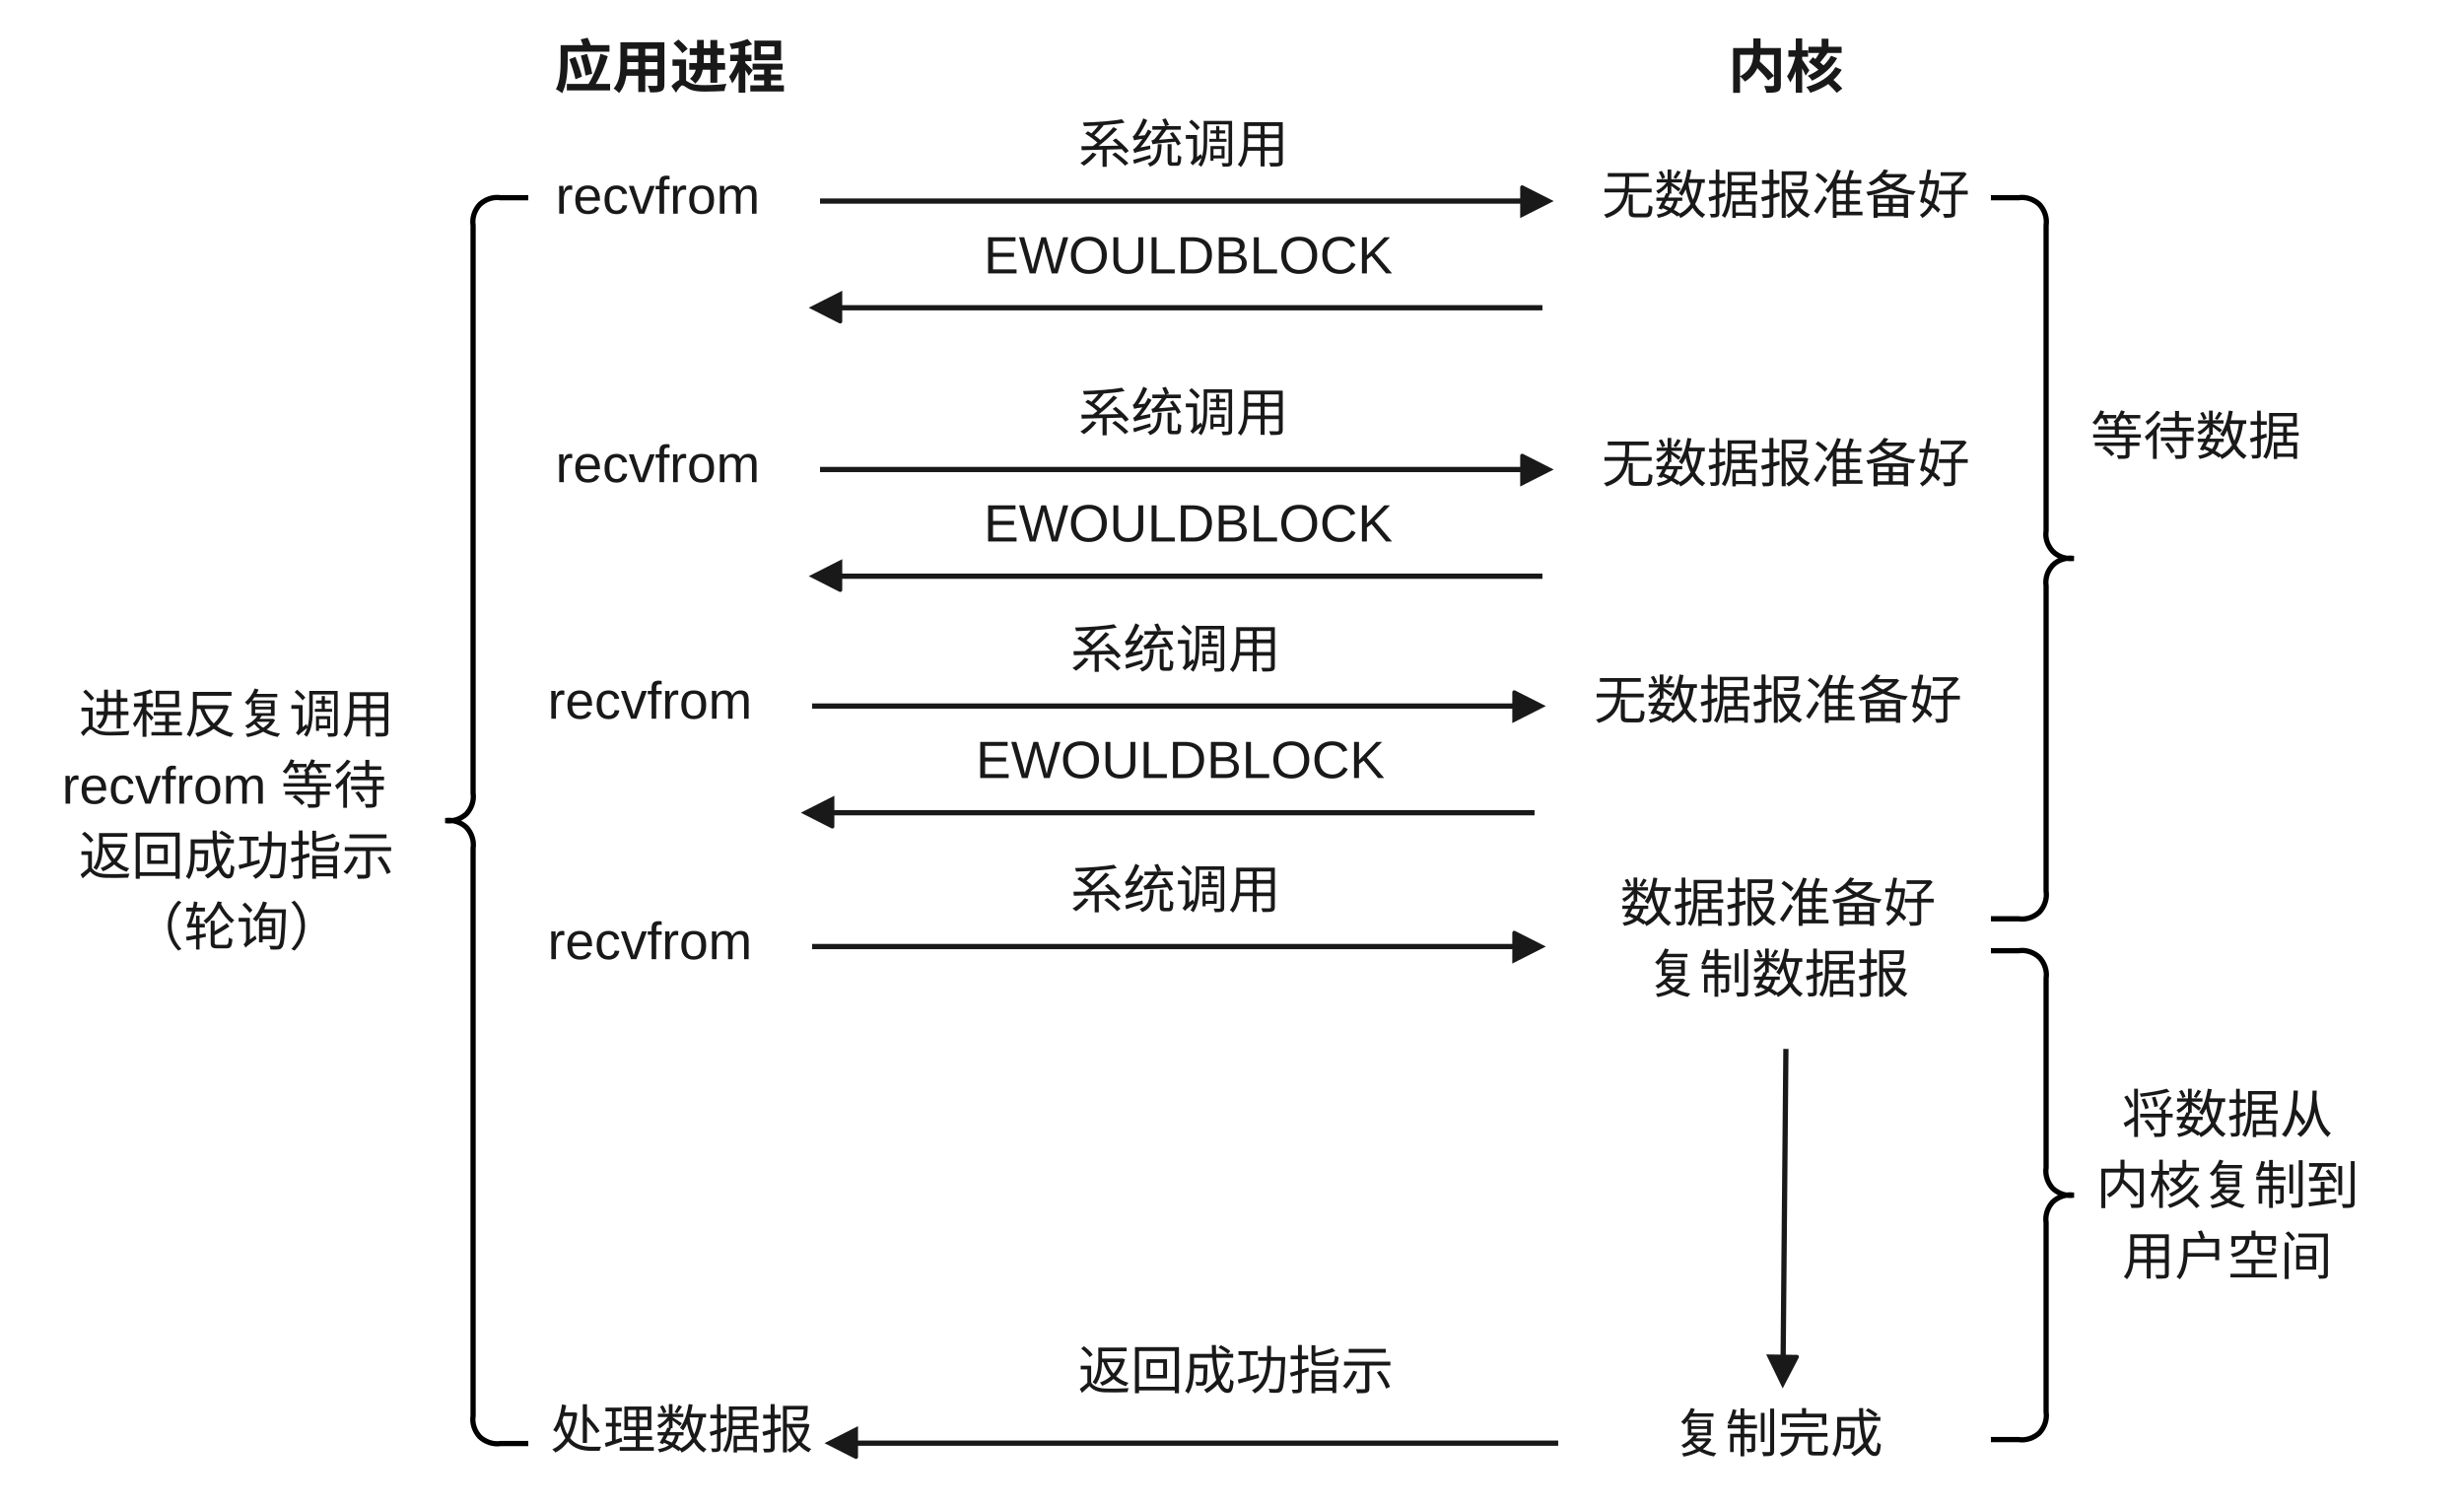
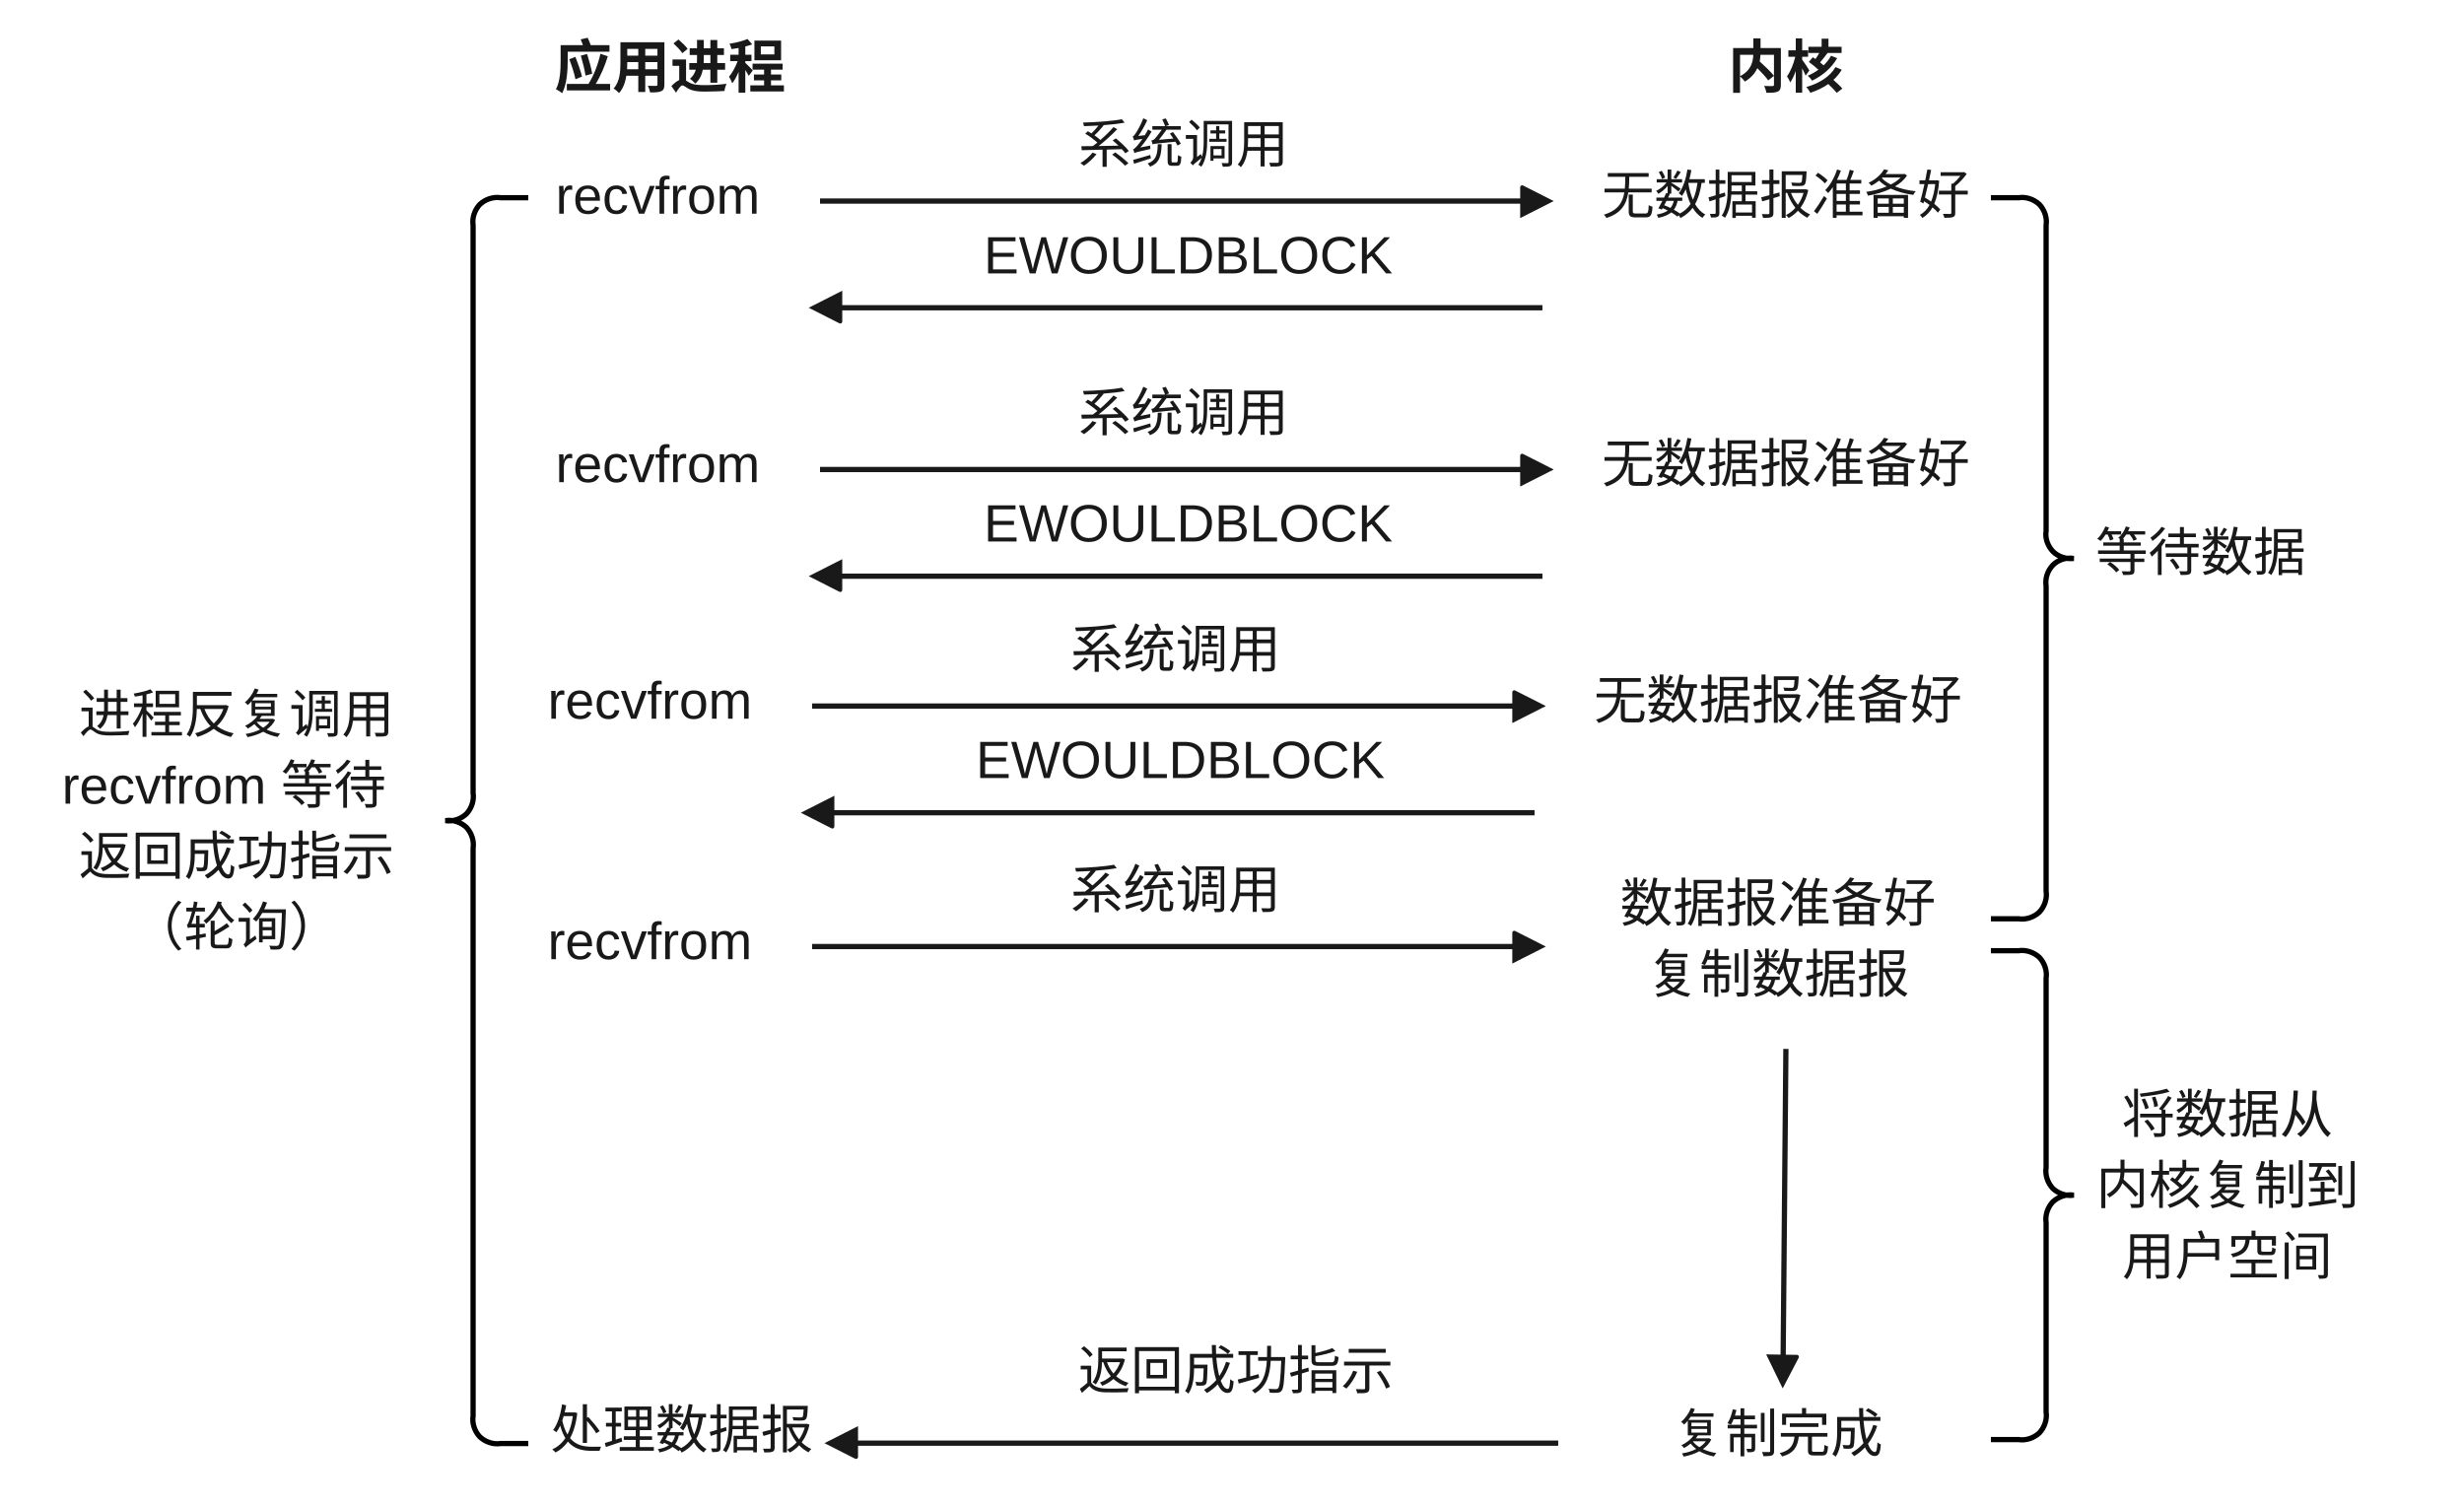
- <svg xmlns="http://www.w3.org/2000/svg" width="625" viewBox="0 0 625 382" height="382">
+ <svg xmlns="http://www.w3.org/2000/svg" viewBox="0 0 625 382" height="382" width="625">
  <defs />
  <g transform="translate(-194.76,-286.94)">
-     <g transform="translate(304.6868,286.9421)" id="shape1">
-       <text style="fill:#191919;font-family:微软雅黑,PingFang SC,Mircrosoft YaHei,Arial;font-size:11.00pt;font-weight:bold" xml:space="preserve">
-         <tspan style="font-family:微软雅黑,PingFang SC,Mircrosoft YaHei,Arial" x="30.7" y="22.2">应用进程</tspan>
+     <g transform="translate(304.687,286.942)" id="shape1">
+       <text xml:space="preserve" style="fill:#191919;font-family:微软雅黑,PingFang SC,Mircrosoft YaHei,Arial;font-size:11.00pt;font-weight:bold">
+         <tspan y="22.2" x="30.7" style="font-family:微软雅黑,PingFang SC,Mircrosoft YaHei,Arial">应用进程</tspan>
      </text>
    </g>
-     <g transform="translate(304.6868,320.9421)" id="shape2">
-       <text style="fill:#191919;font-family:微软雅黑,PingFang SC,Mircrosoft YaHei,Arial;font-size:10.00pt" xml:space="preserve">
-         <tspan style="font-family:微软雅黑,PingFang SC,Mircrosoft YaHei,Arial" x="31.0" y="20.2">recvfrom</tspan>
+     <g transform="translate(304.687,320.942)" id="shape2">
+       <text xml:space="preserve" style="fill:#191919;font-family:微软雅黑,PingFang SC,Mircrosoft YaHei,Arial;font-size:10.00pt">
+         <tspan y="20.2" x="31.0" style="font-family:微软雅黑,PingFang SC,Mircrosoft YaHei,Arial">recvfrom</tspan>
      </text>
    </g>
-     <g transform="translate(587.7598,286.9421)" id="shape3">
-       <text style="fill:#191919;font-family:微软雅黑,PingFang SC,Mircrosoft YaHei,Arial;font-size:11.00pt;font-weight:bold" xml:space="preserve">
-         <tspan style="font-family:微软雅黑,PingFang SC,Mircrosoft YaHei,Arial" x="45.3" y="22.2">内核</tspan>
+     <g transform="translate(587.76,286.942)" id="shape3">
+       <text xml:space="preserve" style="fill:#191919;font-family:微软雅黑,PingFang SC,Mircrosoft YaHei,Arial;font-size:11.00pt;font-weight:bold">
+         <tspan y="22.2" x="45.3" style="font-family:微软雅黑,PingFang SC,Mircrosoft YaHei,Arial">内核</tspan>
      </text>
    </g>
-     <g transform="translate(587.7598,320.9421)" id="shape4">
-       <text style="fill:#191919;font-family:微软雅黑,PingFang SC,Mircrosoft YaHei,Arial;font-size:10.00pt" xml:space="preserve">
-         <tspan style="font-family:微软雅黑,PingFang SC,Mircrosoft YaHei,Arial" x="13.3" y="20.2">无数据报准备好</tspan>
+     <g transform="translate(587.76,320.942)" id="shape4">
+       <text xml:space="preserve" style="fill:#191919;font-family:微软雅黑,PingFang SC,Mircrosoft YaHei,Arial;font-size:10.00pt">
+         <tspan y="20.2" x="13.3" style="font-family:微软雅黑,PingFang SC,Mircrosoft YaHei,Arial">无数据报准备好</tspan>
      </text>
    </g>
-     <g transform="translate(402.7598,337.9421)" id="shape5">
-       <path fill="none" stroke-width="1.333" stroke="#191919" d="M.0,.0L178.1,.0" />
-       <path fill="#191919" stroke-width="1" stroke="#191919" d="M178.1,-3.5L185.0,.0L178.1,3.5L178.1,-3.5" stroke-linecap="round" />
+     <g transform="translate(402.76,337.942)" id="shape5">
+       <path stroke-width="1.333" fill="none" stroke="#191919" d="M.0,.0L178.1,.0" />
+       <path stroke-width="1" fill="#191919" stroke="#191919" stroke-linecap="round" d="M178.1,-3.5L185.0,.0L178.1,3.5L178.1,-3.5" />
    </g>
-     <g transform="translate(647.7598,553)" id="shape6">
-       <path fill="none" stroke-width="1.333" stroke="#191919" d="M.0,.0L-0.7,78.1" />
-       <path fill="#191919" stroke-width="1" stroke="#191919" d="M2.8,78.1L-0.8,85.0L-4.2,78.0L2.8,78.1" stroke-linecap="round" />
+     <g transform="translate(647.76,553)" id="shape6">
+       <path stroke-width="1.333" fill="none" stroke="#191919" d="M.0,.0L-0.7,78.1" />
+       <path stroke-width="1" fill="#191919" stroke="#191919" stroke-linecap="round" d="M2.8,78.1L-0.8,85.0L-4.2,78.0L2.8,78.1" />
    </g>
    <g transform="translate(435,308)" id="shape7">
-       <text style="fill:#191919;font-family:微软雅黑,PingFang SC,Mircrosoft YaHei,Arial;font-size:10.00pt" xml:space="preserve">
-         <tspan style="font-family:微软雅黑,PingFang SC,Mircrosoft YaHei,Arial" x="33.3" y="20.2">系统调用</tspan>
+       <text xml:space="preserve" style="fill:#191919;font-family:微软雅黑,PingFang SC,Mircrosoft YaHei,Arial;font-size:10.00pt">
+         <tspan y="20.2" x="33.3" style="font-family:微软雅黑,PingFang SC,Mircrosoft YaHei,Arial">系统调用</tspan>
      </text>
    </g>
-     <g transform="translate(585.7598,635.0921)" id="shape8">
-       <text style="fill:#191919;font-family:微软雅黑,PingFang SC,Mircrosoft YaHei,Arial;font-size:10.00pt" xml:space="preserve">
-         <tspan style="font-family:微软雅黑,PingFang SC,Mircrosoft YaHei,Arial" x="33.3" y="20.2">复制完成</tspan>
+     <g transform="translate(585.76,635.092)" id="shape8">
+       <text xml:space="preserve" style="fill:#191919;font-family:微软雅黑,PingFang SC,Mircrosoft YaHei,Arial;font-size:10.00pt">
+         <tspan y="20.2" x="33.3" style="font-family:微软雅黑,PingFang SC,Mircrosoft YaHei,Arial">复制完成</tspan>
      </text>
    </g>
-     <path fill="none" stroke-width="1.333" stroke="#000000" transform="translate(699.7598,337.0921)" d="M.0,.0L7.0,.0C8.9,-0.3,10.9,.4,12.3,1.7C13.6,3.1,14.3,5.1,14.0,7.0L14.0,84.5C13.7,86.4,14.4,88.3,15.7,89.7C17.1,91.1,19.1,91.7,21.0,91.5C19.1,91.2,17.1,91.8,15.7,93.2C14.4,94.6,13.7,96.5,14.0,98.5L14.0,175.9C14.3,177.8,13.6,179.8,12.3,181.2C10.9,182.5,8.9,183.2,7.0,182.9L.0,182.9" id="shape9" />
-     <g transform="translate(691.7598,382.0921)" id="shape10">
-       <text style="fill:#191919;font-family:微软雅黑,PingFang SC,Mircrosoft YaHei,Arial;font-size:10.00pt" xml:space="preserve">
-         <tspan style="font-family:微软雅黑,PingFang SC,Mircrosoft YaHei,Arial" x="33.3" y="20.2">等待数据</tspan>
+     <path stroke-width="1.333" fill="none" stroke="#000000" transform="translate(699.76,337.092)" d="M.0,.0L7.0,.0C8.9,-0.3,10.9,.4,12.3,1.7C13.6,3.1,14.3,5.1,14.0,7.0L14.0,84.5C13.7,86.4,14.4,88.3,15.7,89.7C17.1,91.1,19.1,91.7,21.0,91.5C19.1,91.2,17.1,91.8,15.7,93.2C14.4,94.6,13.7,96.5,14.0,98.5L14.0,175.9C14.3,177.8,13.6,179.8,12.3,181.2C10.9,182.5,8.9,183.2,7.0,182.9L.0,182.9" id="shape9" />
+     <g transform="translate(693,411.546)" id="shape10">
+       <text xml:space="preserve" style="fill:#191919;font-family:微软雅黑,PingFang SC,Mircrosoft YaHei,Arial;font-size:10.00pt">
+         <tspan y="20.2" x="33.3" style="font-family:微软雅黑,PingFang SC,Mircrosoft YaHei,Arial">等待数据</tspan>
      </text>
    </g>
-     <path fill="none" stroke-width="1.333" stroke="#000000" transform="translate(699.7598,528.0921)" d="M.0,.0L7.0,.0C8.9,-0.3,10.9,.4,12.3,1.7C13.6,3.1,14.3,5.1,14.0,7.0L14.0,55.0C13.7,56.9,14.4,58.9,15.7,60.3C17.1,61.6,19.1,62.3,21.0,62.0C19.1,61.7,17.1,62.4,15.7,63.7C14.4,65.1,13.7,67.1,14.0,69.0L14.0,117.0C14.3,118.9,13.6,120.9,12.3,122.3C10.9,123.6,8.9,124.3,7.0,124.0L.0,124.0" id="shape11" />
-     <g transform="translate(699.7598,553.5921)" id="shape12">
-       <text style="fill:#191919;font-family:微软雅黑,PingFang SC,Mircrosoft YaHei,Arial;font-size:10.00pt" xml:space="preserve">
-         <tspan style="font-family:微软雅黑,PingFang SC,Mircrosoft YaHei,Arial" x="33.3" y="20.7">将数据从</tspan>
-         <tspan style="font-family:微软雅黑,PingFang SC,Mircrosoft YaHei,Arial" x="26.7" y="38.7">内核复制到</tspan>
-         <tspan style="font-family:微软雅黑,PingFang SC,Mircrosoft YaHei,Arial" x="33.3" y="56.7">用户空间</tspan>
+     <path stroke-width="1.333" fill="none" stroke="#000000" transform="translate(699.76,528.092)" d="M.0,.0L7.0,.0C8.9,-0.3,10.9,.4,12.3,1.7C13.6,3.1,14.3,5.1,14.0,7.0L14.0,55.0C13.7,56.9,14.4,58.9,15.7,60.3C17.1,61.6,19.1,62.3,21.0,62.0C19.1,61.7,17.1,62.4,15.7,63.7C14.4,65.1,13.7,67.1,14.0,69.0L14.0,117.0C14.3,118.9,13.6,120.9,12.3,122.3C10.9,123.6,8.9,124.3,7.0,124.0L.0,124.0" id="shape11" />
+     <g transform="translate(699.76,553.592)" id="shape12">
+       <text xml:space="preserve" style="fill:#191919;font-family:微软雅黑,PingFang SC,Mircrosoft YaHei,Arial;font-size:10.00pt">
+         <tspan y="20.7" x="33.3" style="font-family:微软雅黑,PingFang SC,Mircrosoft YaHei,Arial">将数据从</tspan>
+         <tspan y="38.7" x="26.7" style="font-family:微软雅黑,PingFang SC,Mircrosoft YaHei,Arial">内核复制到</tspan>
+         <tspan y="56.7" x="33.3" style="font-family:微软雅黑,PingFang SC,Mircrosoft YaHei,Arial">用户空间</tspan>
      </text>
    </g>
-     <g transform="translate(307.6868,634.0921)" id="shape13">
-       <text style="fill:#191919;font-family:微软雅黑,PingFang SC,Mircrosoft YaHei,Arial;font-size:10.00pt" xml:space="preserve">
-         <tspan style="font-family:微软雅黑,PingFang SC,Mircrosoft YaHei,Arial" x="26.7" y="20.2">处理数据报</tspan>
+     <g transform="translate(307.687,634.092)" id="shape13">
+       <text xml:space="preserve" style="fill:#191919;font-family:微软雅黑,PingFang SC,Mircrosoft YaHei,Arial;font-size:10.00pt">
+         <tspan y="20.2" x="26.7" style="font-family:微软雅黑,PingFang SC,Mircrosoft YaHei,Arial">处理数据报</tspan>
      </text>
    </g>
-     <path fill="none" stroke-width="1.333" stroke="#000000" transform="matrix(-1,0,0,1,328.7598,337.0921)" d="M.0,.0L7.0,.0C8.9,-0.3,10.9,.4,12.3,1.7C13.6,3.1,14.3,5.1,14.0,7.0L14.0,151.0C13.7,152.9,14.4,154.9,15.7,156.3C17.1,157.6,19.1,158.3,21.0,158.0C19.1,157.7,17.1,158.4,15.7,159.7C14.4,161.1,13.7,163.1,14.0,165.0L14.0,309.0C14.3,310.9,13.6,312.9,12.3,314.3C10.9,315.6,8.9,316.3,7.0,316.0L.0,316.0" id="shape14" />
-     <g transform="translate(194.7598,452.0921)" id="shape15">
-       <text style="fill:#191919;font-family:微软雅黑,PingFang SC,Mircrosoft YaHei,Arial;font-size:10.00pt" xml:space="preserve">
-         <tspan style="font-family:微软雅黑,PingFang SC,Mircrosoft YaHei,Arial" x="20.0" y="20.7">进程反复调用</tspan>
-         <tspan style="font-family:微软雅黑,PingFang SC,Mircrosoft YaHei,Arial" x="15.7" y="38.7">recvfrom 等待</tspan>
-         <tspan style="font-family:微软雅黑,PingFang SC,Mircrosoft YaHei,Arial" x="20.0" y="56.7">返回成功指示</tspan>
-         <tspan style="font-family:微软雅黑,PingFang SC,Mircrosoft YaHei,Arial" x="33.3" y="74.7">（轮询）</tspan>
+     <path stroke-width="1.333" fill="none" stroke="#000000" transform="matrix(-1,0,0,1,328.76,337.092)" d="M.0,.0L7.0,.0C8.9,-0.3,10.9,.4,12.3,1.7C13.6,3.1,14.3,5.1,14.0,7.0L14.0,151.0C13.7,152.9,14.4,154.9,15.7,156.3C17.1,157.6,19.1,158.3,21.0,158.0C19.1,157.7,17.1,158.4,15.7,159.7C14.4,161.1,13.7,163.1,14.0,165.0L14.0,309.0C14.3,310.9,13.6,312.9,12.3,314.3C10.9,315.6,8.9,316.3,7.0,316.0L.0,316.0" id="shape14" />
+     <g transform="translate(194.76,452.092)" id="shape15">
+       <text xml:space="preserve" style="fill:#191919;font-family:微软雅黑,PingFang SC,Mircrosoft YaHei,Arial;font-size:10.00pt">
+         <tspan y="20.7" x="20.0" style="font-family:微软雅黑,PingFang SC,Mircrosoft YaHei,Arial">进程反复调用</tspan>
+         <tspan y="38.7" x="15.7" style="font-family:微软雅黑,PingFang SC,Mircrosoft YaHei,Arial">recvfrom 等待</tspan>
+         <tspan y="56.7" x="20.0" style="font-family:微软雅黑,PingFang SC,Mircrosoft YaHei,Arial">返回成功指示</tspan>
+         <tspan y="74.7" x="33.3" style="font-family:微软雅黑,PingFang SC,Mircrosoft YaHei,Arial">（轮询）</tspan>
      </text>
    </g>
-     <g transform="translate(448.2228,619.0921)" id="shape16">
-       <text style="fill:#191919;font-family:微软雅黑,PingFang SC,Mircrosoft YaHei,Arial;font-size:10.00pt" xml:space="preserve">
-         <tspan style="font-family:微软雅黑,PingFang SC,Mircrosoft YaHei,Arial" x="20.0" y="20.2">返回成功指示</tspan>
+     <g transform="translate(448.223,619.092)" id="shape16">
+       <text xml:space="preserve" style="fill:#191919;font-family:微软雅黑,PingFang SC,Mircrosoft YaHei,Arial;font-size:10.00pt">
+         <tspan y="20.2" x="20.0" style="font-family:微软雅黑,PingFang SC,Mircrosoft YaHei,Arial">返回成功指示</tspan>
      </text>
    </g>
    <g transform="translate(401,365)" id="shape17">
-       <path fill="none" stroke-width="1.333" stroke="#191919" d="M6.9,.0L185.0,.0" />
-       <path fill="#191919" stroke-width="1" stroke="#191919" d="M6.9,3.5L.0,.0L6.9,-3.5L6.9,3.5" stroke-linecap="round" />
+       <path stroke-width="1.333" fill="none" stroke="#191919" d="M6.9,.0L185.0,.0" />
+       <path stroke-width="1" fill="#191919" stroke="#191919" stroke-linecap="round" d="M6.9,3.5L.0,.0L6.9,-3.5L6.9,3.5" />
    </g>
-     <g transform="translate(434.9993,336.0921)" id="shape18">
-       <text style="fill:#191919;font-family:微软雅黑,PingFang SC,Mircrosoft YaHei,Arial;font-size:10.00pt" xml:space="preserve">
-         <tspan style="font-family:微软雅黑,PingFang SC,Mircrosoft YaHei,Arial" x="9.3" y="20.2">EWOULDBLOCK</tspan>
+     <g transform="translate(434.999,336.092)" id="shape18">
+       <text xml:space="preserve" style="fill:#191919;font-family:微软雅黑,PingFang SC,Mircrosoft YaHei,Arial;font-size:10.00pt">
+         <tspan y="20.2" x="9.3" style="font-family:微软雅黑,PingFang SC,Mircrosoft YaHei,Arial">EWOULDBLOCK</tspan>
      </text>
    </g>
-     <g transform="translate(304.6863,389.0341)" id="shape19">
-       <text style="fill:#191919;font-family:微软雅黑,PingFang SC,Mircrosoft YaHei,Arial;font-size:10.00pt" xml:space="preserve">
-         <tspan style="font-family:微软雅黑,PingFang SC,Mircrosoft YaHei,Arial" x="31.0" y="20.2">recvfrom</tspan>
+     <g transform="translate(304.686,389.034)" id="shape19">
+       <text xml:space="preserve" style="fill:#191919;font-family:微软雅黑,PingFang SC,Mircrosoft YaHei,Arial;font-size:10.00pt">
+         <tspan y="20.2" x="31.0" style="font-family:微软雅黑,PingFang SC,Mircrosoft YaHei,Arial">recvfrom</tspan>
      </text>
    </g>
-     <g transform="translate(587.7593,389.0341)" id="shape20">
-       <text style="fill:#191919;font-family:微软雅黑,PingFang SC,Mircrosoft YaHei,Arial;font-size:10.00pt" xml:space="preserve">
-         <tspan style="font-family:微软雅黑,PingFang SC,Mircrosoft YaHei,Arial" x="13.3" y="20.2">无数据报准备好</tspan>
+     <g transform="translate(587.759,389.034)" id="shape20">
+       <text xml:space="preserve" style="fill:#191919;font-family:微软雅黑,PingFang SC,Mircrosoft YaHei,Arial;font-size:10.00pt">
+         <tspan y="20.2" x="13.3" style="font-family:微软雅黑,PingFang SC,Mircrosoft YaHei,Arial">无数据报准备好</tspan>
      </text>
    </g>
-     <g transform="translate(402.7593,406.0341)" id="shape21">
-       <path fill="none" stroke-width="1.333" stroke="#191919" d="M.0,.0L178.1,.0" />
-       <path fill="#191919" stroke-width="1" stroke="#191919" d="M178.1,-3.5L185.0,.0L178.1,3.5L178.1,-3.5" stroke-linecap="round" />
+     <g transform="translate(402.759,406.034)" id="shape21">
+       <path stroke-width="1.333" fill="none" stroke="#191919" d="M.0,.0L178.1,.0" />
+       <path stroke-width="1" fill="#191919" stroke="#191919" stroke-linecap="round" d="M178.1,-3.5L185.0,.0L178.1,3.5L178.1,-3.5" />
    </g>
-     <g transform="translate(434.9993,376.0921)" id="shape22">
-       <text style="fill:#191919;font-family:微软雅黑,PingFang SC,Mircrosoft YaHei,Arial;font-size:10.00pt" xml:space="preserve">
-         <tspan style="font-family:微软雅黑,PingFang SC,Mircrosoft YaHei,Arial" x="33.3" y="20.2">系统调用</tspan>
+     <g transform="translate(434.999,376.092)" id="shape22">
+       <text xml:space="preserve" style="fill:#191919;font-family:微软雅黑,PingFang SC,Mircrosoft YaHei,Arial;font-size:10.00pt">
+         <tspan y="20.2" x="33.3" style="font-family:微软雅黑,PingFang SC,Mircrosoft YaHei,Arial">系统调用</tspan>
      </text>
    </g>
-     <g transform="translate(400.9993,433.0921)" id="shape23">
-       <path fill="none" stroke-width="1.333" stroke="#191919" d="M6.9,.0L185.0,.0" />
-       <path fill="#191919" stroke-width="1" stroke="#191919" d="M6.9,3.5L.0,.0L6.9,-3.5L6.9,3.5" stroke-linecap="round" />
+     <g transform="translate(400.999,433.092)" id="shape23">
+       <path stroke-width="1.333" fill="none" stroke="#191919" d="M6.9,.0L185.0,.0" />
+       <path stroke-width="1" fill="#191919" stroke="#191919" stroke-linecap="round" d="M6.9,3.5L.0,.0L6.9,-3.5L6.9,3.5" />
    </g>
-     <g transform="translate(434.9993,404.0921)" id="shape24">
-       <text style="fill:#191919;font-family:微软雅黑,PingFang SC,Mircrosoft YaHei,Arial;font-size:10.00pt" xml:space="preserve">
-         <tspan style="font-family:微软雅黑,PingFang SC,Mircrosoft YaHei,Arial" x="9.3" y="20.2">EWOULDBLOCK</tspan>
+     <g transform="translate(434.999,404.092)" id="shape24">
+       <text xml:space="preserve" style="fill:#191919;font-family:微软雅黑,PingFang SC,Mircrosoft YaHei,Arial;font-size:10.00pt">
+         <tspan y="20.2" x="9.3" style="font-family:微软雅黑,PingFang SC,Mircrosoft YaHei,Arial">EWOULDBLOCK</tspan>
      </text>
    </g>
    <g transform="translate(302.686,449.034)" id="shape25">
-       <text style="fill:#191919;font-family:微软雅黑,PingFang SC,Mircrosoft YaHei,Arial;font-size:10.00pt" xml:space="preserve">
-         <tspan style="font-family:微软雅黑,PingFang SC,Mircrosoft YaHei,Arial" x="31.0" y="20.2">recvfrom</tspan>
+       <text xml:space="preserve" style="fill:#191919;font-family:微软雅黑,PingFang SC,Mircrosoft YaHei,Arial;font-size:10.00pt">
+         <tspan y="20.2" x="31.0" style="font-family:微软雅黑,PingFang SC,Mircrosoft YaHei,Arial">recvfrom</tspan>
      </text>
    </g>
    <g transform="translate(585.759,449.034)" id="shape26">
-       <text style="fill:#191919;font-family:微软雅黑,PingFang SC,Mircrosoft YaHei,Arial;font-size:10.00pt" xml:space="preserve">
-         <tspan style="font-family:微软雅黑,PingFang SC,Mircrosoft YaHei,Arial" x="13.3" y="20.2">无数据报准备好</tspan>
+       <text xml:space="preserve" style="fill:#191919;font-family:微软雅黑,PingFang SC,Mircrosoft YaHei,Arial;font-size:10.00pt">
+         <tspan y="20.2" x="13.3" style="font-family:微软雅黑,PingFang SC,Mircrosoft YaHei,Arial">无数据报准备好</tspan>
      </text>
    </g>
    <g transform="translate(400.759,466.034)" id="shape27">
-       <path fill="none" stroke-width="1.333" stroke="#191919" d="M.0,.0L178.1,.0" />
-       <path fill="#191919" stroke-width="1" stroke="#191919" d="M178.1,-3.5L185.0,.0L178.1,3.5L178.1,-3.5" stroke-linecap="round" />
+       <path stroke-width="1.333" fill="none" stroke="#191919" d="M.0,.0L178.1,.0" />
+       <path stroke-width="1" fill="#191919" stroke="#191919" stroke-linecap="round" d="M178.1,-3.5L185.0,.0L178.1,3.5L178.1,-3.5" />
    </g>
    <g transform="translate(432.999,436.092)" id="shape28">
-       <text style="fill:#191919;font-family:微软雅黑,PingFang SC,Mircrosoft YaHei,Arial;font-size:10.00pt" xml:space="preserve">
-         <tspan style="font-family:微软雅黑,PingFang SC,Mircrosoft YaHei,Arial" x="33.3" y="20.2">系统调用</tspan>
+       <text xml:space="preserve" style="fill:#191919;font-family:微软雅黑,PingFang SC,Mircrosoft YaHei,Arial;font-size:10.00pt">
+         <tspan y="20.2" x="33.3" style="font-family:微软雅黑,PingFang SC,Mircrosoft YaHei,Arial">系统调用</tspan>
      </text>
    </g>
    <g transform="translate(398.999,493.092)" id="shape29">
-       <path fill="none" stroke-width="1.333" stroke="#191919" d="M6.9,.0L185.0,.0" />
-       <path fill="#191919" stroke-width="1" stroke="#191919" d="M6.9,3.5L.0,.0L6.9,-3.5L6.9,3.5" stroke-linecap="round" />
+       <path stroke-width="1.333" fill="none" stroke="#191919" d="M6.9,.0L185.0,.0" />
+       <path stroke-width="1" fill="#191919" stroke="#191919" stroke-linecap="round" d="M6.9,3.5L.0,.0L6.9,-3.5L6.9,3.5" />
    </g>
    <g transform="translate(432.999,464.092)" id="shape30">
-       <text style="fill:#191919;font-family:微软雅黑,PingFang SC,Mircrosoft YaHei,Arial;font-size:10.00pt" xml:space="preserve">
-         <tspan style="font-family:微软雅黑,PingFang SC,Mircrosoft YaHei,Arial" x="9.3" y="20.2">EWOULDBLOCK</tspan>
+       <text xml:space="preserve" style="fill:#191919;font-family:微软雅黑,PingFang SC,Mircrosoft YaHei,Arial;font-size:10.00pt">
+         <tspan y="20.2" x="9.3" style="font-family:微软雅黑,PingFang SC,Mircrosoft YaHei,Arial">EWOULDBLOCK</tspan>
      </text>
    </g>
    <g transform="translate(302.686,510.034)" id="shape31">
-       <text style="fill:#191919;font-family:微软雅黑,PingFang SC,Mircrosoft YaHei,Arial;font-size:10.00pt" xml:space="preserve">
-         <tspan style="font-family:微软雅黑,PingFang SC,Mircrosoft YaHei,Arial" x="31.0" y="20.2">recvfrom</tspan>
+       <text xml:space="preserve" style="fill:#191919;font-family:微软雅黑,PingFang SC,Mircrosoft YaHei,Arial;font-size:10.00pt">
+         <tspan y="20.2" x="31.0" style="font-family:微软雅黑,PingFang SC,Mircrosoft YaHei,Arial">recvfrom</tspan>
      </text>
    </g>
    <g transform="translate(585.759,500.034)" id="shape32">
-       <text style="fill:#191919;font-family:微软雅黑,PingFang SC,Mircrosoft YaHei,Arial;font-size:10.00pt" xml:space="preserve">
-         <tspan style="font-family:微软雅黑,PingFang SC,Mircrosoft YaHei,Arial" x="20.0" y="20.7">数据报准备好</tspan>
-         <tspan style="font-family:微软雅黑,PingFang SC,Mircrosoft YaHei,Arial" x="26.7" y="38.7">复制数据报</tspan>
+       <text xml:space="preserve" style="fill:#191919;font-family:微软雅黑,PingFang SC,Mircrosoft YaHei,Arial;font-size:10.00pt">
+         <tspan y="20.7" x="20.0" style="font-family:微软雅黑,PingFang SC,Mircrosoft YaHei,Arial">数据报准备好</tspan>
+         <tspan y="38.7" x="26.7" style="font-family:微软雅黑,PingFang SC,Mircrosoft YaHei,Arial">复制数据报</tspan>
      </text>
    </g>
    <g transform="translate(400.759,527.034)" id="shape33">
-       <path fill="none" stroke-width="1.333" stroke="#191919" d="M.0,.0L178.1,.0" />
-       <path fill="#191919" stroke-width="1" stroke="#191919" d="M178.1,-3.5L185.0,.0L178.1,3.5L178.1,-3.5" stroke-linecap="round" />
+       <path stroke-width="1.333" fill="none" stroke="#191919" d="M.0,.0L178.1,.0" />
+       <path stroke-width="1" fill="#191919" stroke="#191919" stroke-linecap="round" d="M178.1,-3.5L185.0,.0L178.1,3.5L178.1,-3.5" />
    </g>
    <g transform="translate(432.999,497.092)" id="shape34">
-       <text style="fill:#191919;font-family:微软雅黑,PingFang SC,Mircrosoft YaHei,Arial;font-size:10.00pt" xml:space="preserve">
-         <tspan style="font-family:微软雅黑,PingFang SC,Mircrosoft YaHei,Arial" x="33.3" y="20.2">系统调用</tspan>
+       <text xml:space="preserve" style="fill:#191919;font-family:微软雅黑,PingFang SC,Mircrosoft YaHei,Arial;font-size:10.00pt">
+         <tspan y="20.2" x="33.3" style="font-family:微软雅黑,PingFang SC,Mircrosoft YaHei,Arial">系统调用</tspan>
      </text>
    </g>
    <g transform="translate(405,653)" id="shape35">
-       <path fill="none" stroke-width="1.333" stroke="#191919" d="M6.9,.0L185.0,.0" />
-       <path fill="#191919" stroke-width="1" stroke="#191919" d="M6.9,3.5L.0,.0L6.9,-3.5L6.9,3.5" stroke-linecap="round" />
+       <path stroke-width="1.333" fill="none" stroke="#191919" d="M6.9,.0L185.0,.0" />
+       <path stroke-width="1" fill="#191919" stroke="#191919" stroke-linecap="round" d="M6.9,3.5L.0,.0L6.9,-3.5L6.9,3.5" />
    </g>
  </g>
</svg>
